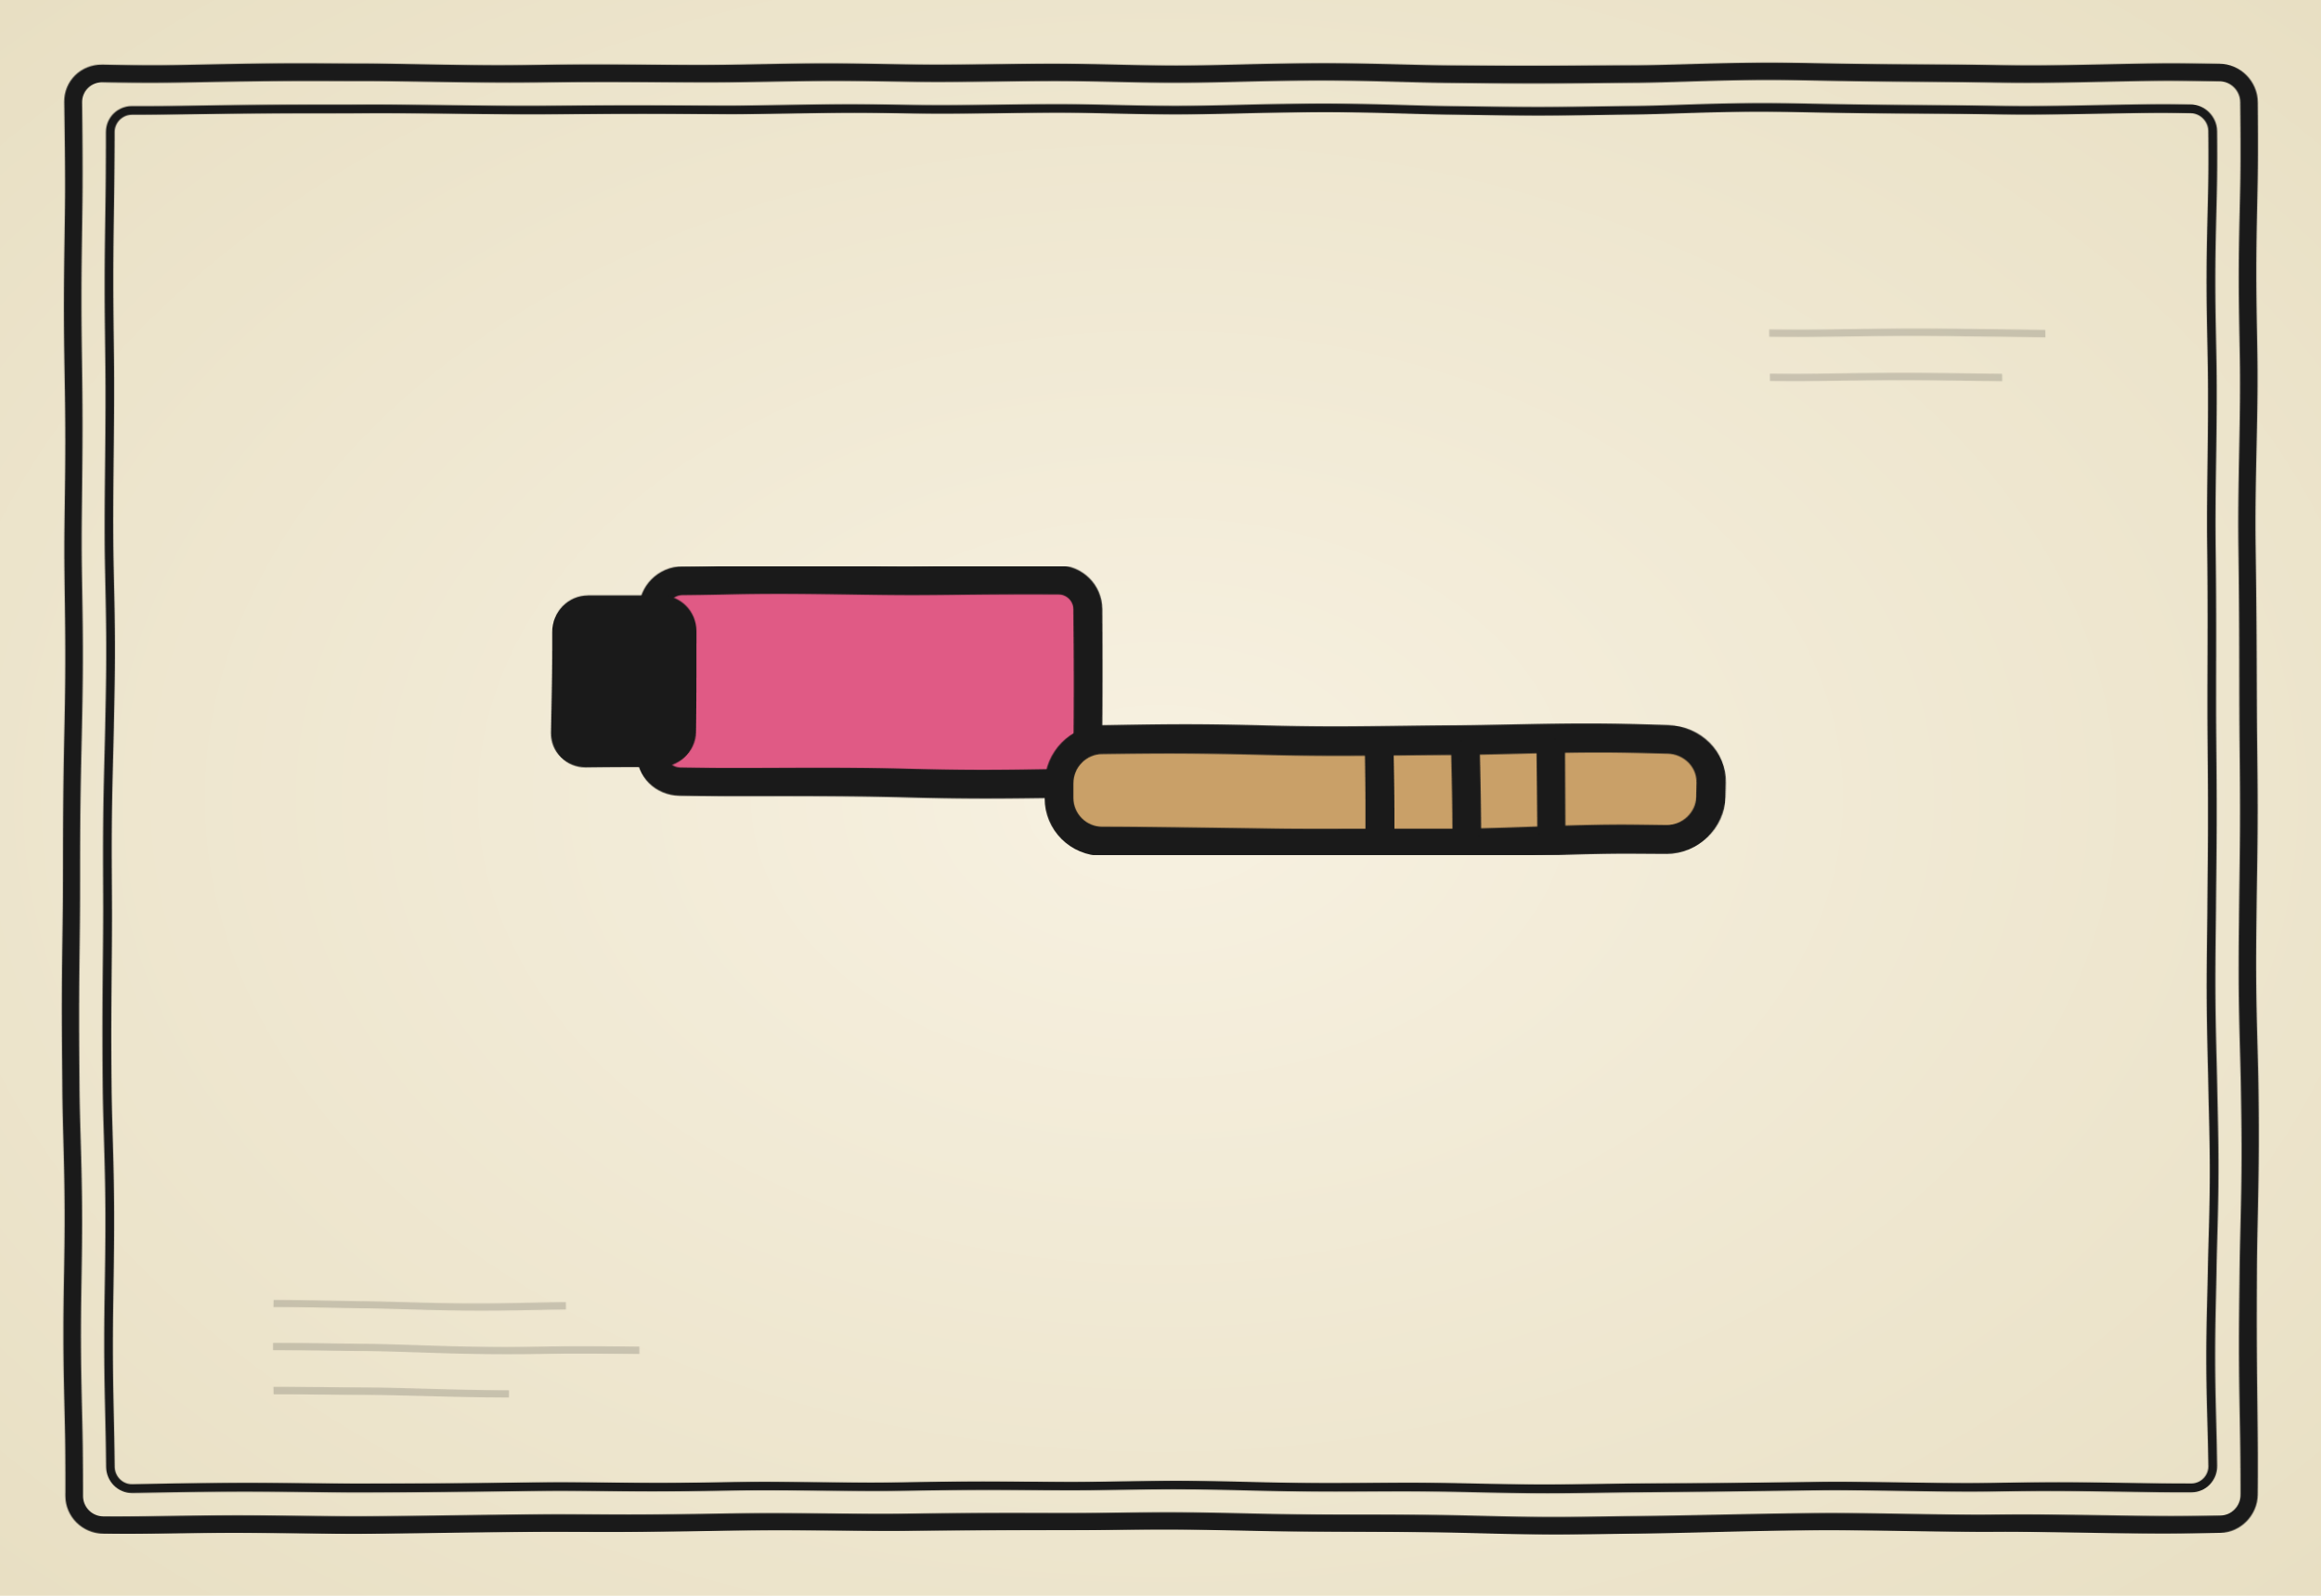
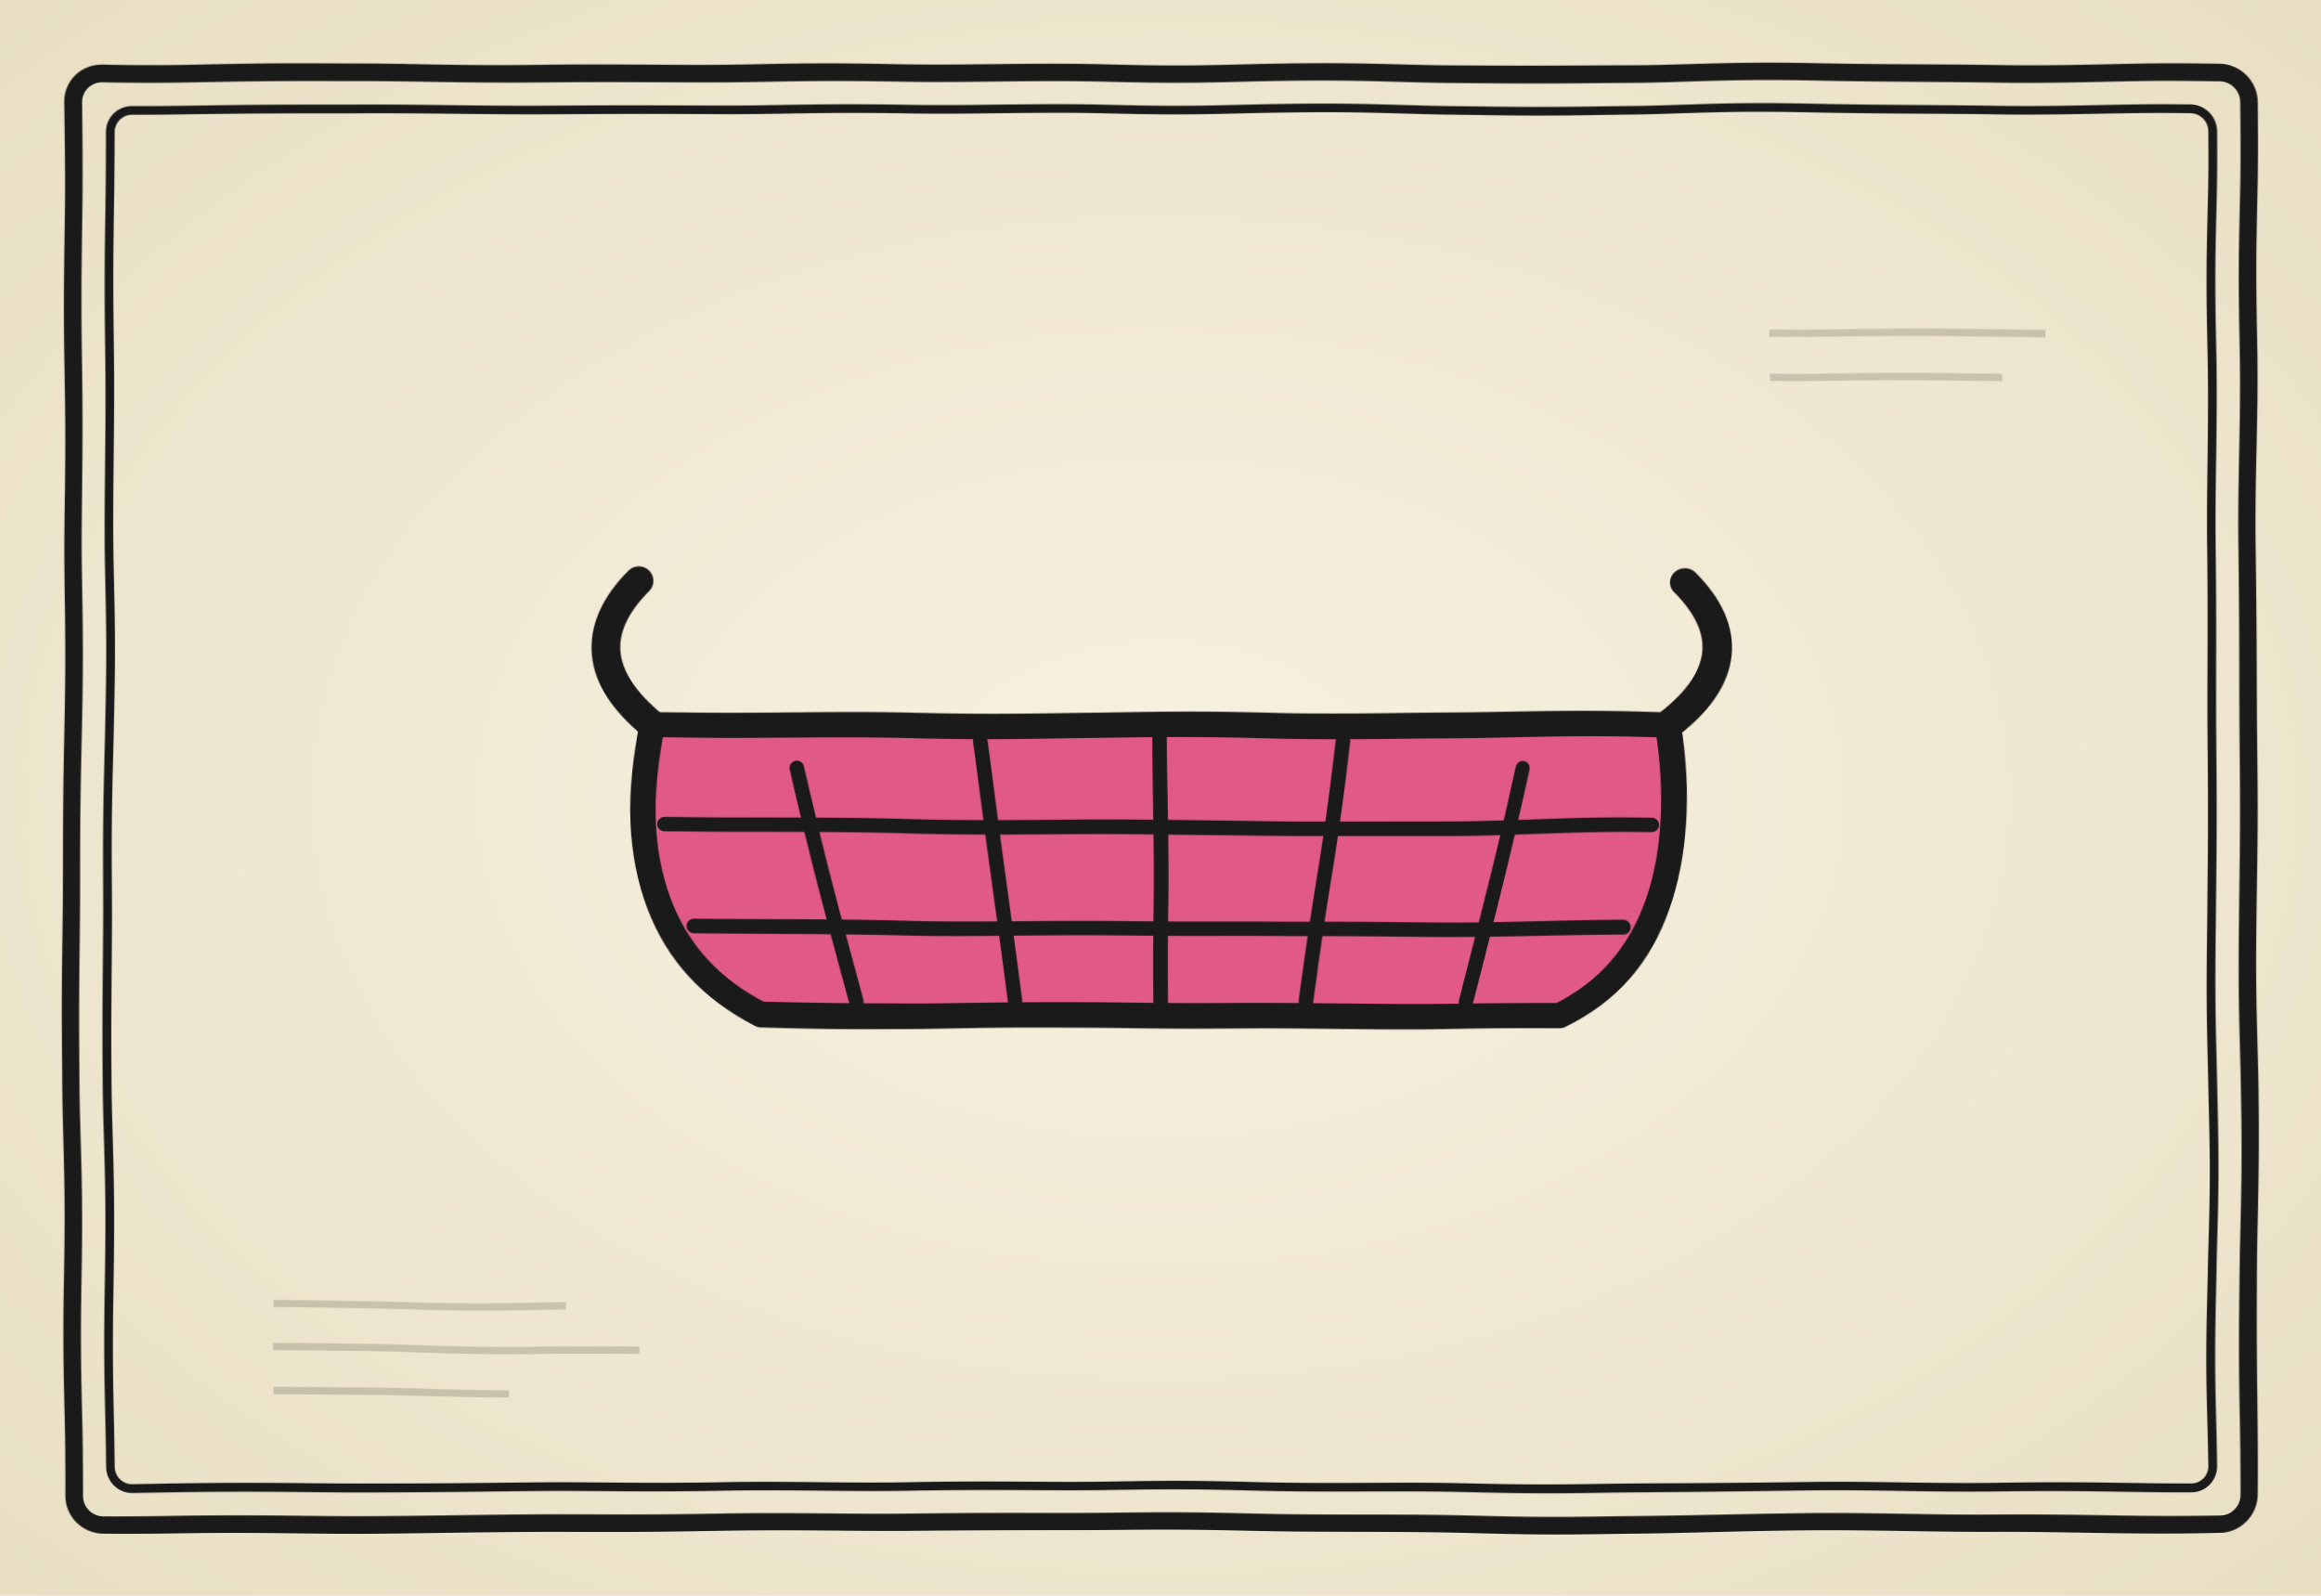
<svg xmlns="http://www.w3.org/2000/svg" viewBox="0 0 320 220" role="img" aria-label="die Schleifkorbtrage">
  <defs>
    <radialGradient id="paper" cx="50%" cy="50%" r="70%">
      <stop offset="0%" stop-color="#f7f1e1" />
      <stop offset="100%" stop-color="#e8dfc3" />
    </radialGradient>
    <filter id="sketch" x="-5%" y="-5%" width="110%" height="110%">
      <feTurbulence type="fractalNoise" baseFrequency="0.02" numOctaves="2" seed="9" />
      <feDisplacementMap in="SourceGraphic" scale="1.8" />
    </filter>
    <filter id="sketchLight" x="-5%" y="-5%" width="110%" height="110%">
      <feTurbulence type="fractalNoise" baseFrequency="0.04" numOctaves="1" seed="12" />
      <feDisplacementMap in="SourceGraphic" scale="1.1" />
    </filter>
  </defs>
  <rect width="320" height="220" fill="url(#paper)" />
  <g fill="none" stroke="#1a1a1a" stroke-linecap="round" stroke-linejoin="round" filter="url(#sketchLight)">
    <rect x="10" y="10" width="300" height="200" stroke-width="2.4" rx="4" />
    <rect x="15" y="15" width="290" height="190" stroke-width="1.2" rx="3" />
  </g>
  <g stroke="#1a1a1a" stroke-width="1" opacity="0.18" filter="url(#sketchLight)">
    <line x1="38" y1="180" x2="78" y2="180" />
    <line x1="38" y1="186" x2="88" y2="186" />
    <line x1="38" y1="192" x2="70" y2="192" />
    <line x1="244" y1="46" x2="282" y2="46" />
    <line x1="244" y1="52" x2="276" y2="52" />
  </g>
  <g filter="url(#sketch)">
-     <g stroke="#1a1a1a" stroke-width="4" stroke-linejoin="round" stroke-linecap="round" fill="#e05a85">
-       <rect x="90" y="80" width="60" height="28" rx="4" />
-       <rect x="78" y="84" width="16" height="20" rx="3" fill="#1a1a1a" />
-       <rect x="146" y="102" width="90" height="14" rx="6" fill="#c9a068" />
-       <line x1="190" y1="104" x2="190" y2="114" />
-       <line x1="202" y1="104" x2="202" y2="114" />
-       <line x1="214" y1="104" x2="214" y2="114" />
+     <g stroke="#1a1a1a" stroke-width="3.5" stroke-linejoin="round" stroke-linecap="round">
+       <path d="M 90 100 Q 85 130 105 140 L 215 140 Q 235 130 230 100 Z" fill="#e05a85" />
+       <line x1="110" y1="106" x2="118" y2="138" stroke-width="2" />
+       <line x1="135" y1="102" x2="140" y2="138" stroke-width="2" />
+       <line x1="160" y1="100" x2="160" y2="140" stroke-width="2" />
+       <line x1="185" y1="102" x2="180" y2="138" stroke-width="2" />
+       <line x1="210" y1="106" x2="202" y2="138" stroke-width="2" />
+       <line x1="92" y1="114" x2="228" y2="114" stroke-width="2" />
+       <line x1="96" y1="128" x2="224" y2="128" stroke-width="2" />
+       <path d="M 90 100 Q 78 90 88 80" fill="none" stroke-width="4" />
+       <path d="M 230 100 Q 242 90 232 80" fill="none" stroke-width="4" />
    </g>
  </g>
</svg>
